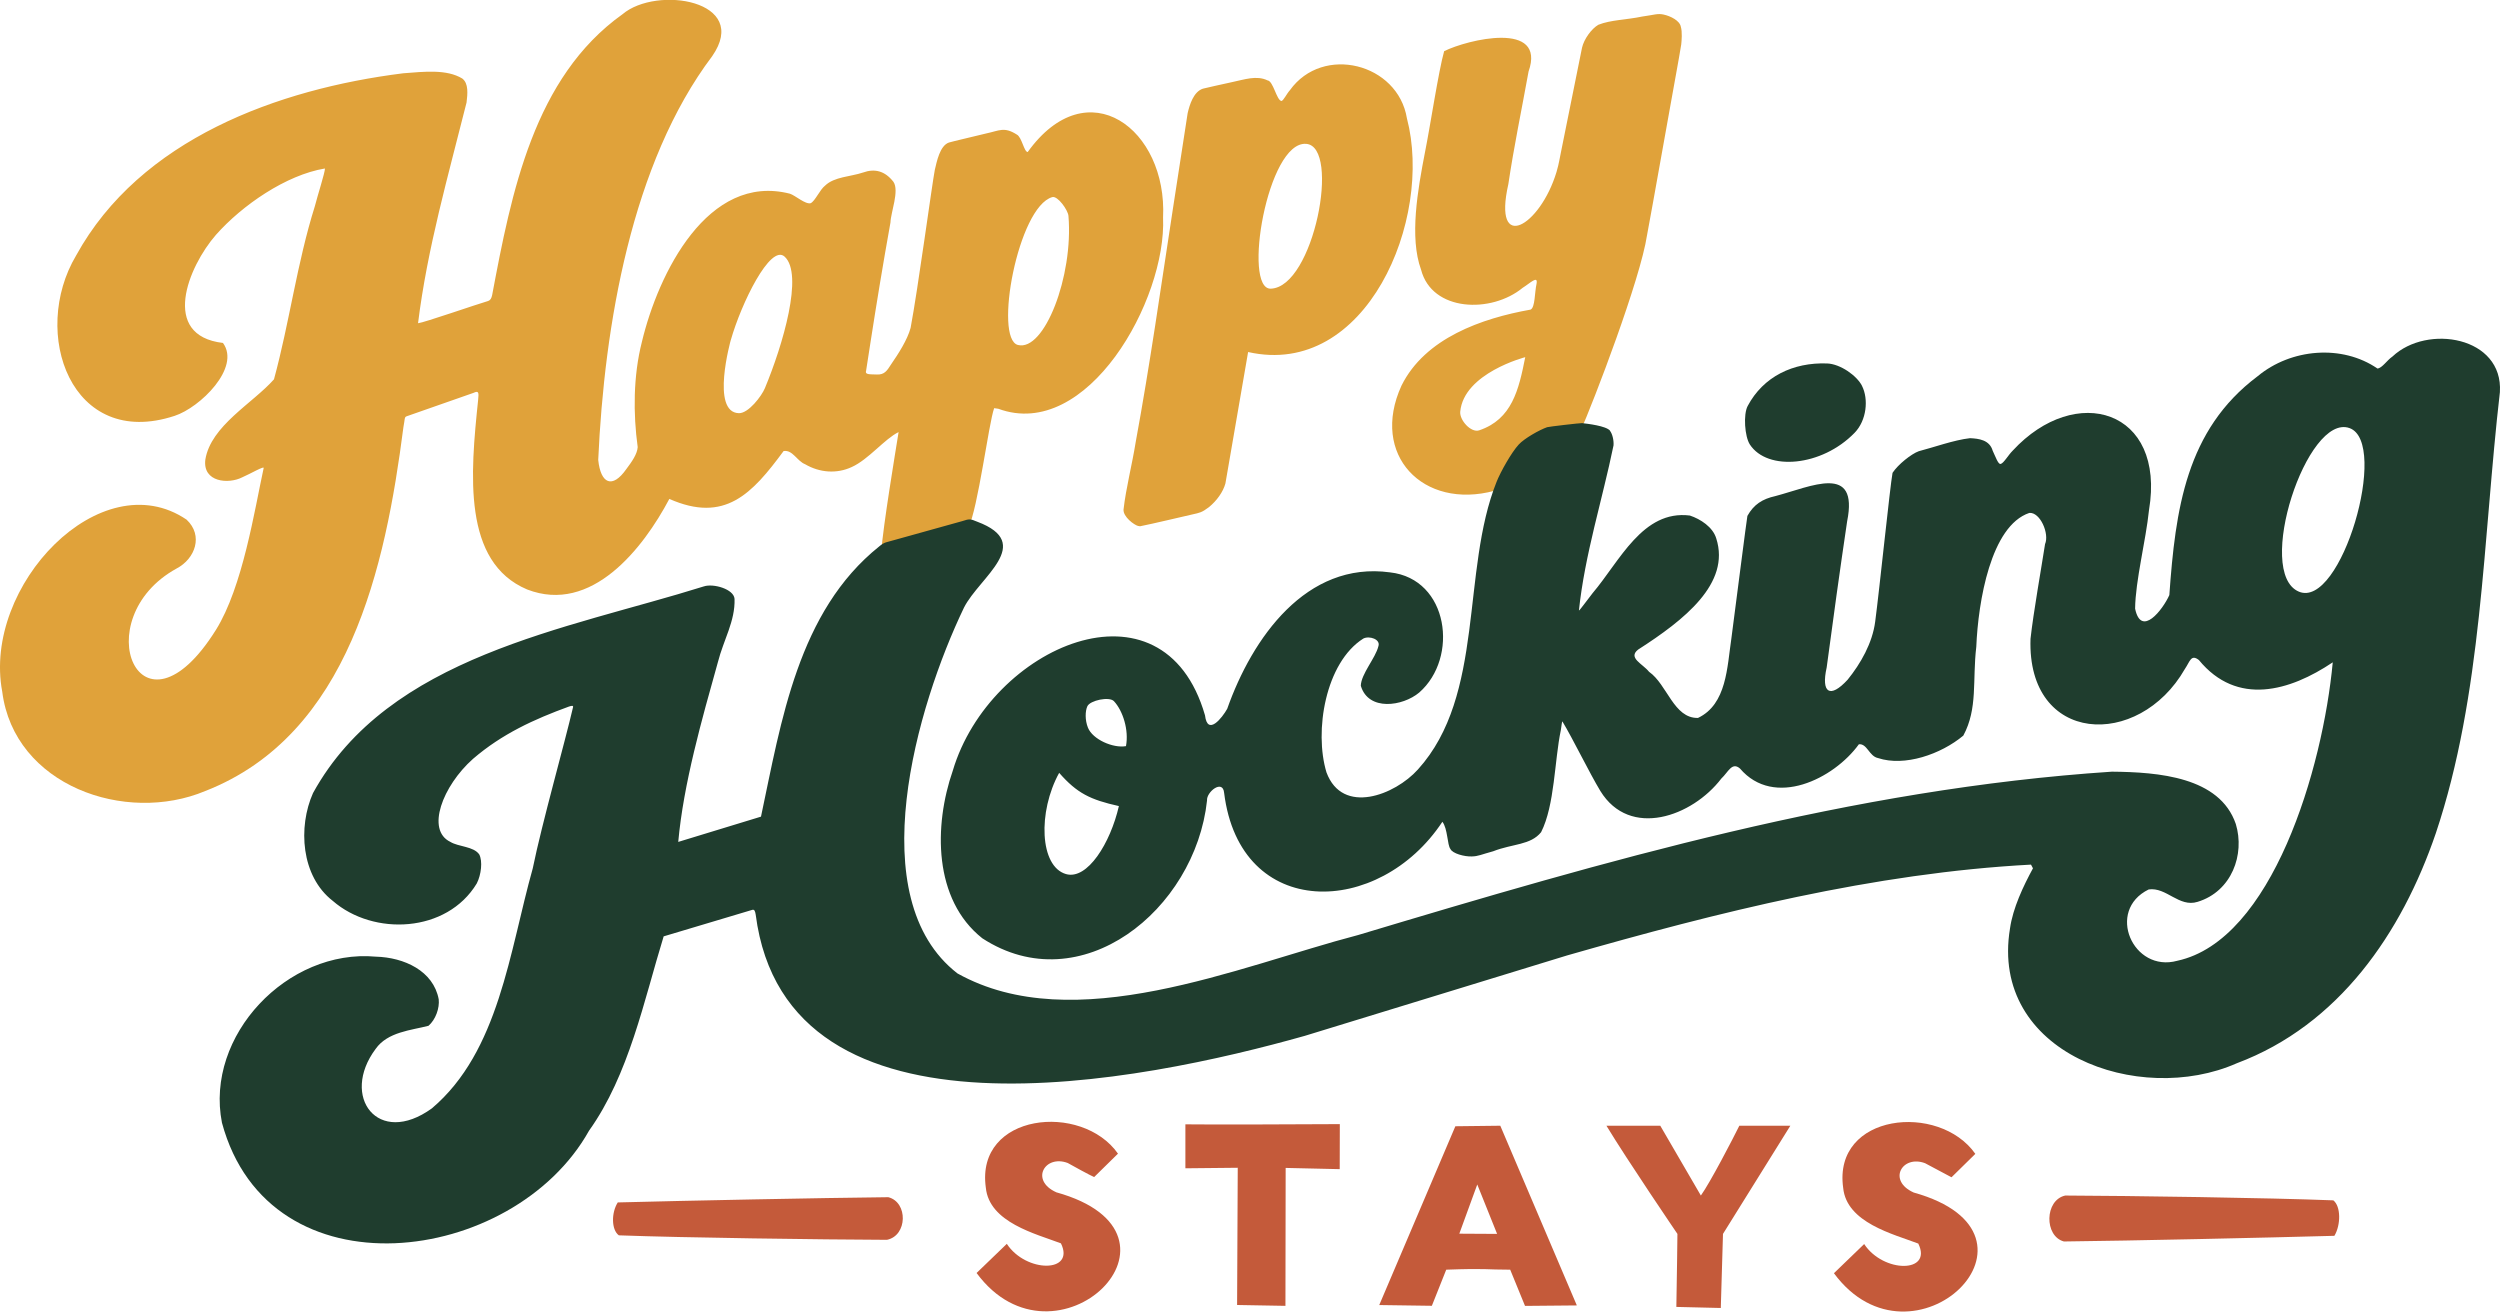
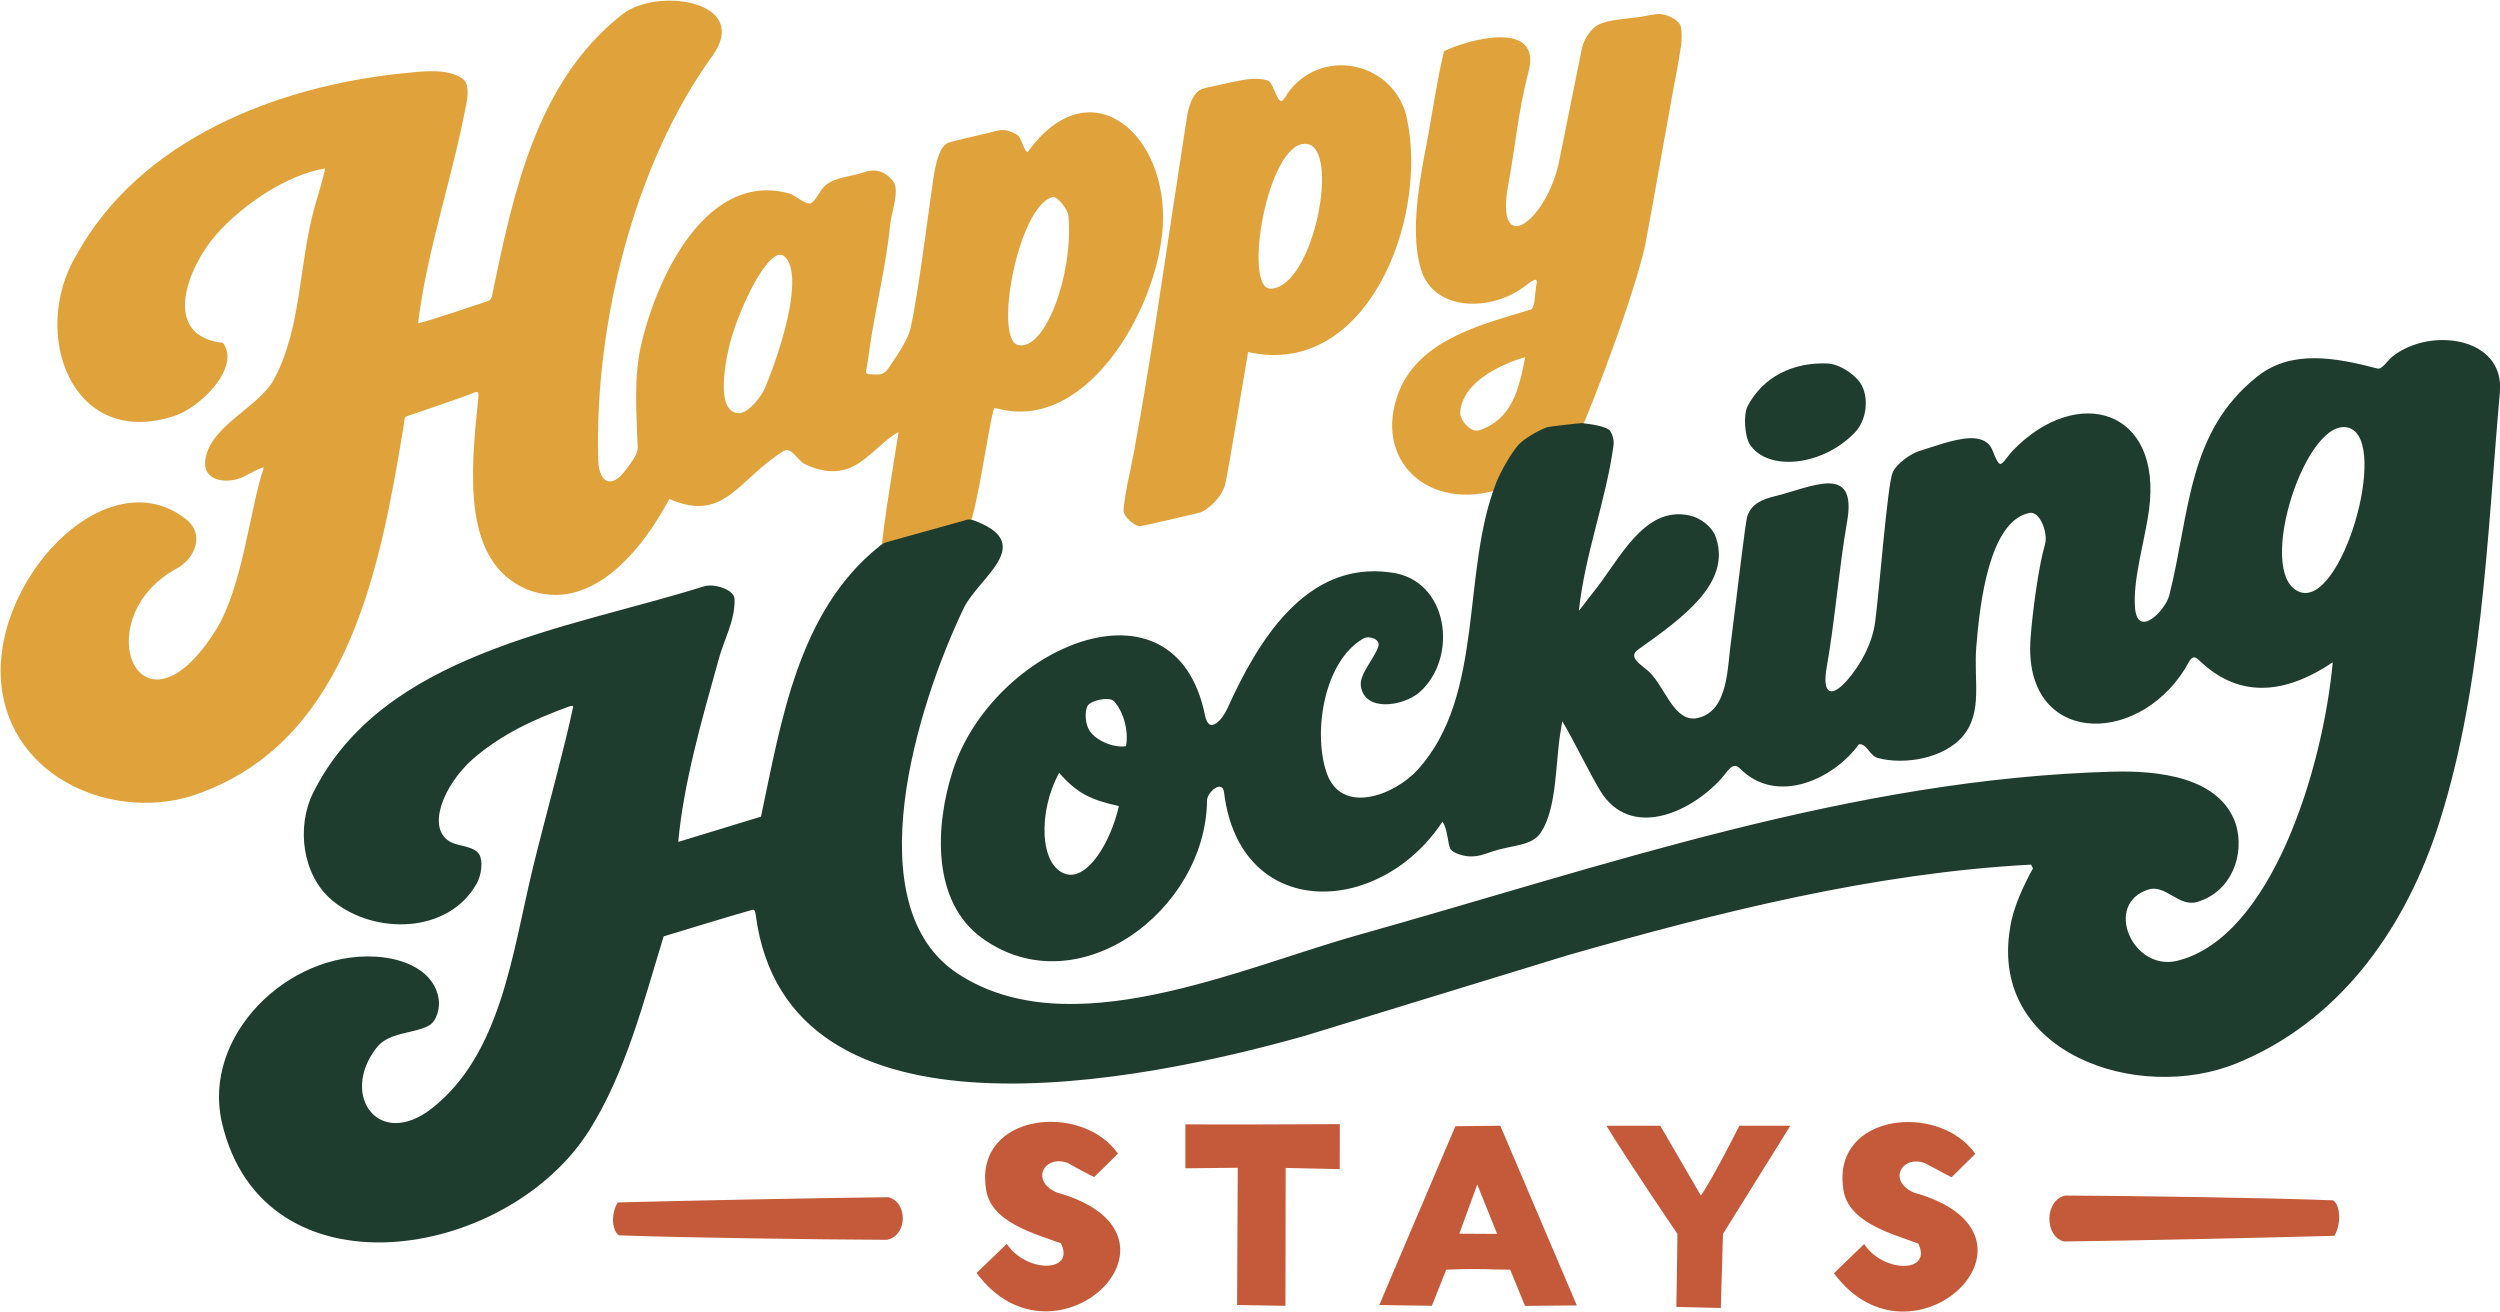
<svg xmlns="http://www.w3.org/2000/svg" id="Layer_2" data-name="Layer 2" viewBox="0 0 468.01 245.54">
  <defs>
    <style>
      .cls-1 {
        fill: #1f3d2e;
      }

      .cls-2 {
        fill: #c45a3a;
      }

      .cls-3 {
        fill: #e0a23a;
      }
    </style>
  </defs>
  <g id="Layer_1-2" data-name="Layer 1">
    <g>
      <line class="cls-1" x1="181.62" y1="97.12" x2="165.29" y2="101.67" />
-       <path class="cls-3" d="M164.96,103.37c.41-5.23,2.6-18.34,3.26-22.48-2.62,1.27-5.62,5.12-8.77,6.54-2.82,1.32-6.04,1.05-8.72-.52-1.55-.61-2.34-2.75-4.04-2.47-5.91,8.02-11,13.54-21.39,8.96-4.9,9.27-14.56,21.63-26.62,16.95-12.13-5.12-10.62-21.6-9.17-35.5.15-1.41.1-1.76-.88-1.3-2.82.99-11.49,4.01-12.53,4.39-.43.15-.29.59-.58,2.03-3.37,26.18-10.16,57.59-37.09,68.11-14.96,6.28-35.79-1.03-38.01-18.59-3.76-19.87,18.5-43.07,34.51-32.21,3.18,2.98,1.61,7.32-1.86,9.14-17.18,9.44-6.82,34.14,7.35,11.5,5.01-8.01,7.24-22.48,8.93-30.26.28-.59-2.63,1.12-3.99,1.69-2.55,1.32-7.45.95-6.92-3.31,1.03-6.35,8.88-10.54,12.85-15.03,2.89-10.6,4.32-21.81,7.65-32.4.54-2.13,1.9-6.29,1.89-7.07-7.25,1.2-15.48,6.86-20.41,12.43-5.2,5.96-10.46,18.85,1.32,20.23,3.38,4.62-4.29,12.1-9.05,13.65-19.38,6.38-27.06-15.53-18.44-30.02,11.99-21.8,37.79-31.17,61.22-34.11,3.99-.31,8.15-.79,11.07.98,1.21.92.99,2.9.8,4.49-3.43,13.68-7.36,27.35-9.08,41.32,1.06-.09,11.02-3.56,13.14-4.17.41-.16.59-.47.73-1.09,3.62-19.22,7.81-40.75,24.41-52.59,6.38-5.41,24.03-2.59,16.79,7.85-15.09,20-20.2,50.41-21.34,75.59.46,4.44,2.62,5.47,5.25,1.73,1.03-1.38,2.05-2.8,2.14-4.13-.86-6.24-.84-13.31.78-19.68,3.06-12.84,12.36-31.68,27.71-27.76,1.01.32,2.9,2.05,3.9,1.78.87-.46,1.69-2.52,2.7-3.3,1.71-1.66,4.78-1.66,7.08-2.44,2.22-.8,4.12-.29,5.7,1.73,1.15,1.67-.5,5.74-.55,7.61-1.45,8.08-2.56,14.87-3.75,22.51-.34,2.22-.67,4.34-.81,5.24-.26.76.58.67,2.02.72,1.38.06,1.89-.68,2.65-1.89,1.38-2,3.06-4.61,3.66-6.84,1.35-7.12,4.05-27.16,4.53-29.58.37-1.54.94-4.54,2.65-5.12.89-.26,4.31-1.04,6.98-1.7,2.45-.51,3.33-1.31,5.72.21.94.47,1.35,3.26,2.04,3.27,11.21-15.59,26.17-4.26,25.34,12.27.67,15.42-14.21,41.94-30.85,35.79-.19-.03-.58-.08-.77-.11-1.02,2.81-3.03,18.79-4.83,22.38M200.02,40.42c-.09-1.09-2.02-3.81-3.03-3.52-6.43,1.84-10.98,26.51-6.43,27.68,4.94,1.27,10.4-12.87,9.46-24.15ZM136.81,63.64s-3.82,13.59,1.52,13.71c1.78.04,4.25-3.2,4.86-4.68,3.35-8.03,7.3-21.39,3.68-24.64-2.67-2.39-8.12,8.8-10.05,15.6M279.79,91.87c-13.39,3.62-23.35-6.71-17.43-19.67,4.42-8.93,15.06-12.61,24.17-14.24.86-.38.75-3.22,1.12-4.85.3-1.64-1.2-.1-2.6.77-5.88,4.84-16.98,4.49-19.02-3.39-2.21-6.04-.63-14.95.75-22.08.93-4.59,2.52-15.11,3.57-18.83,4.3-2.15,19.18-5.8,15.8,3.82-1.36,7.52-2.73,13.99-3.78,21.06-2.97,13.09,5.94,7.96,9.02-2.28.53-1.86.5-2.2.84-3.76,1.06-5.27,3.52-17.45,3.93-19.48.37-1.63,1.77-3.55,3.05-4.3,2.33-.93,5.25-.92,8.2-1.54,2.26-.31,2.88-.62,4-.38,1.31.28,3.06,1.14,3.25,2.3.29.93.15,2.61.07,3.32-.59,3.61-1.13,6.32-1.9,10.71-1.55,8.51-3.01,16.99-4.5,24.98-1.25,8.28-9.95,31.04-12.54,36.86M285.54,66.86s-11.52,2.98-12.18,10.22c-.14,1.58,2.02,3.99,3.55,3.48,6.14-2.07,7.41-7.57,8.62-13.69ZM213.08,98.47c-.75-.18-2.85-1.72-2.75-3.09.46-4.04,1.62-8.48,2.27-12.58,2.7-14.67,4.72-29.05,6.99-43.83,1.11-7.19,2.56-16.66,2.74-17.77.37-1.6,1.11-4.03,2.86-4.6.85-.23,3.25-.73,5.51-1.24,2.19-.45,4.53-1.31,6.59-.31,1.07.11,1.68,3.7,2.6,3.86.39-.08.94-1.3,1.59-2.03,6.17-8.59,20.21-5.03,21.9,5.27,4.98,18.95-7.63,48.75-29.73,43.75-.96,5.55-3.87,22.53-4.25,24.62-.45,1.59-1.59,3.19-3.08,4.42-1.36,1.03-1.78,1.06-3.05,1.35-2.33.52-7.35,1.74-9.85,2.23l-.34-.06ZM244.52,26.93c-7.27-.55-11.94,27.28-6.63,27.11,8.05-.25,13.14-26.62,6.63-27.11Z" />
-       <path class="cls-1" d="M348.58,72.24c-.96-1.91-4.06-4.11-6.54-4.2-6.35-.23-11.94,2.44-14.87,7.97-.84,1.58-.56,5.7.41,7.2,3.29,5.03,13.46,4.15,19.61-2.19,2.27-2.34,2.63-6.3,1.39-8.77Z" />
-       <path class="cls-1" d="M301.38,80.63c.44.54.75,1.72.68,2.74-2.08,10.15-5.38,20.43-6.48,30.92.23-.1,1.28-1.63,2.57-3.26,5.06-5.95,9.35-15.62,18.2-14.52,1.99.66,4.3,2.15,4.94,4.29,2.7,8.43-6,15.27-14.62,20.8-1.99,1.56.85,2.66,2.04,4.16,3.41,2.38,4.61,8.75,9.16,8.64,5.39-2.55,5.45-9.54,6.25-14.88,1.04-7.93,2.79-21.73,3-22.94,1.2-2.15,2.81-3.17,5.23-3.71,6.73-1.77,15.64-6.21,13.44,4.73-1.29,8.68-2.7,18.85-3.83,27.36-1.07,4.76.62,5.88,3.92,2.29,2.45-3.02,4.64-6.87,5.16-10.85.81-6.13,2.78-25.32,3.25-27.88,1.03-1.57,3.52-3.55,4.91-4.05,2.68-.69,6.66-2.12,9.59-2.44,1.64.07,3.67.32,4.25,2.35.52,1.08,1.03,2.61,1.49,2.47.56-.11,1.42-1.66,2.26-2.49,11.78-12.76,28.68-7.73,25.51,11.14-.59,5.72-2.54,13.18-2.6,18.44,1.13,5.46,5.19.19,6.41-2.54,1.14-16,3.1-30.9,16.52-40.96,6.27-5.22,15.83-5.99,22.44-1.45.88-.08,1.78-1.55,2.8-2.24,6.51-6.14,20.77-3.74,20.12,6.66-3.2,27.68-3.27,56.53-12,82.59-6.39,18.71-18.18,35.89-37.24,43.04-18.33,8.13-46.33-1.91-42.47-25.23.54-3.82,2.49-7.93,4.3-11.26-.09-.17-.27-.52-.37-.69-29.37,1.56-58.59,8.91-86.84,17-14.08,4.33-35.06,10.74-49.09,15.05-30.19,8.52-96.97,22.5-102.81-22.68-.11-.7-.25-.99-.61-.91-2.23.67-14.4,4.3-16.62,4.97-3.68,11.95-6.48,25.9-13.97,36.38-14.16,25.34-59.86,31.34-68.72-1.49-3.21-16.33,12.3-32.59,28.8-31.09,5.31.14,10.79,2.66,11.78,7.99.18,1.65-.58,3.8-1.91,4.95-3.25.85-7.66,1.14-9.9,4.33-6.66,8.91.44,18.43,10.53,11.13,12.59-10.67,14.51-29.35,18.88-44.91,1.74-8.53,5.99-23.47,7.55-30.21.05-.29-.19-.29-.77-.1-6.5,2.37-12.52,5.11-17.96,9.79-5.71,5.08-8.83,13.33-4.25,15.54,1.55.95,4.33.82,5.41,2.34.67,1.25.38,3.82-.46,5.45-5.6,9.28-19.33,9.88-26.95,3.26-5.97-4.62-6.53-13.85-3.7-20.19,14.14-25.68,47.45-30.62,73.18-38.69,1.78-.58,5.61.51,5.73,2.35.14,4.14-2.08,7.73-3.11,11.81-3.02,10.8-6.45,22.78-7.43,33.68,2.15-.66,13.34-4.08,15.49-4.73,3.79-17.81,6.91-38.43,22.16-50.61.99-.83,1.26-.71,2.93-1.21,3.32-.93,9.76-2.72,12.57-3.5,1.3-.41,1.47-.48,2.83.11,10.84,4.07.4,10.37-2.48,16.06-8.91,18.54-19.35,54.46-1.23,68.5,21.86,12.19,52.49-1.3,75.01-7.19,46.41-13.93,92.35-27.35,141.1-30.58,8.71.08,20.18.97,23.2,9.79,1.74,5.71-.77,12.64-7.16,14.58-3.47,1.09-5.85-2.81-9.15-2.32-8.06,3.94-2.95,15.64,5.36,13.35,17.72-3.83,27.25-35.92,29.1-55.87-8.03,5.4-17.92,8.27-25.06-.43-1.48-1.15-1.66.26-2.62,1.67-8.66,15.13-29.57,14.16-28.9-5.64.54-4.92,2.05-13.37,2.72-17.73.85-1.94-.91-6.02-2.94-5.84-7.22,2.42-9.58,16.59-9.93,25.06-.75,6.28.32,11.53-2.43,16.63-4.2,3.5-11,5.85-15.97,4.2-1.65-.33-2.04-2.75-3.58-2.58-4.69,6.49-15.87,12.02-22.26,4.54-1.5-1.3-2.19.67-3.49,1.88-5.45,7.13-17.13,11.31-22.65,2.32-2.05-3.39-5.12-9.73-7.1-13.01-.09,0-.14.62-.3,1.65-1.19,5.63-1.13,14.04-3.69,19.08-1.98,2.45-5.33,2.14-8.97,3.57-2.24.61-2.8.95-4.01.97-1.35.06-3.62-.55-3.99-1.39-.61-.75-.5-3.82-1.51-5.1-11.82,17.9-37.88,18.62-40.86-5.42-.24-2.61-3.34-.17-3.2,1.44-2.21,20.5-23.66,37.77-42.07,25.79-9.16-7.25-9.1-21.06-5.52-31.39,6.92-23.23,39.4-37.46,47.21-10.35.48,3.95,3.22.47,4.16-1.22,4.66-13.21,14.78-27.69,30.48-25.54,11.01,1.22,12.91,15.99,5.46,22.5-3.09,2.59-9.51,3.53-10.93-1.27.05-2.22,2.75-5.17,3.29-7.4.46-1.29-1.68-2.02-2.82-1.44-7.11,4.5-9.23,17.35-6.9,25.05,3,8.08,12.82,4.25,17.12-.54,12.62-13.95,8.04-37.16,14.73-53.86.75-1.88,2.77-5.48,4.14-6.97,1.06-1.15,3.86-2.74,5.33-3.25.3-.1,6.21-.79,6.53-.76.96.11,4.52.51,5.25,1.43ZM439.84,80.14c-7.97-2.86-17.8,27.11-9.48,30.62,7.91,3.33,16.99-27.93,9.48-30.62ZM210.79,139.67c.56-3.03-.58-6.6-2.25-8.4-.86-.93-4.47-.16-4.98.94-.42.91-.46,2.61.11,4.02.88,2.19,4.7,3.88,7.12,3.45ZM209.46,150.9c-5.35-1.19-7.82-2.39-11.18-6.22-4.02,7.31-3.66,17.53,1.28,18.95,4.01,1.15,8.32-5.82,9.9-12.73Z" />
+       <path class="cls-3" d="M 164.96,103.37 C 165.37,98.14 167.56,85.03 168.22,80.89 C 165.6,82.16 162.6,86.01 159.45,87.43 C 156.63,88.75 153.524,88.268 150.73,86.91 C 149.232,86.182 148.159,83.54 146.69,84.44 C 138.194,89.643 135.69,97.98 125.3,93.4 C 120.4,102.67 110.74,115.03 98.68,110.35 C 86.55,105.23 88.06,88.75 89.51,74.85 C 89.66,73.44 89.632,73.14 88.63,73.55 C 85.864,74.681 77.14,77.56 76.1,77.94 C 75.67,78.09 75.759,78.521 75.52,79.97 C 71.227,106.015 65.36,137.56 38.43,148.08 C 23.47,154.36 3.177,146.974 0.42,129.49 C -2.73,109.514 19.82,85.199 34.93,97.28 C 38.334,100.002 36.54,104.6 33.07,106.42 C 15.89,115.86 26.25,140.56 40.42,117.92 C 45.43,109.91 46.781,95.196 49.35,87.66 C 49.561,87.042 46.696,88.726 45.36,89.35 C 42.759,90.566 37.831,90.289 38.44,86.04 C 39.352,79.672 48.442,76.284 51.29,71.01 C 56.51,61.342 55.91,49.29 58.94,38.61 C 59.54,36.496 60.84,32.32 60.83,31.54 C 53.58,32.74 45.35,38.4 40.42,43.97 C 35.22,49.93 29.96,62.82 41.74,64.2 C 45.12,68.82 37.45,76.3 32.69,77.85 C 13.31,84.23 5.63,62.32 14.25,47.83 C 26.24,26.03 51.977,16.105 75.47,13.72 C 79.452,13.316 83.717,12.779 86.54,14.7 C 87.797,15.555 87.63,17.615 87.34,19.19 C 84.783,33.06 79.98,46.54 78.26,60.51 C 79.32,60.42 89.31,57.047 91.4,56.34 C 91.817,56.199 92.001,55.872 92.13,55.25 C 96.095,36.098 100.45,15.184 116.54,2.66 C 123.141,-2.478 140.778,0.217 133.33,10.51 C 118.643,30.808 111.259,60.905 111.99,86.1 C 112.119,90.562 114.61,91.57 117.24,87.83 C 118.27,86.45 119.426,85.032 119.38,83.7 C 119.161,77.405 118.54,70.39 120.16,64.02 C 123.22,51.18 132.637,31.906 147.87,36.26 C 148.889,36.551 150.806,38.419 151.77,38.04 C 152.686,37.68 153.506,35.576 154.47,34.74 C 156.271,33.179 159.25,33.08 161.55,32.3 C 163.77,31.5 165.732,31.963 167.25,34.03 C 168.45,35.664 166.891,39.779 166.7,41.64 C 165.863,49.806 164.14,56.51 162.95,64.15 C 162.61,66.37 162.358,68.506 162.14,69.39 C 161.948,70.17 162.72,70.06 164.16,70.11 C 165.54,70.17 166.024,69.413 166.81,68.22 C 168.147,66.191 169.955,63.631 170.47,61.38 C 172.088,54.316 174.472,34.21 175,31.8 C 175.339,30.253 175.928,27.223 177.65,26.68 C 178.534,26.401 181.948,25.59 184.63,24.98 C 187.07,24.425 187.885,23.795 190.35,25.19 C 191.265,25.708 191.7,28.45 192.39,28.46 C 203.6,12.87 217.786,24.179 217.73,40.73 C 217.678,56.164 204.045,81 186.88,76.52 C 186.694,76.471 186.3,76.44 186.11,76.41 C 185.09,79.22 183.08,95.2 181.28,98.79M 200.02,40.42 C 199.93,39.33 198.0,36.61 196.99,36.9 C 190.56,38.74 186.01,63.41 190.56,64.58 C 195.5,65.85 200.96,51.71 200.02,40.43 L 200.02,40.42ZM 136.81,63.64 C 136.81,63.64 132.99,77.23 138.33,77.35 C 140.11,77.39 142.58,74.15 143.19,72.67 C 146.54,64.64 150.49,51.28 146.87,48.03 C 144.2,45.64 138.75,56.83 136.82,63.63M 279.79,91.87 C 266.4,95.49 256.44,85.16 262.36,72.2 C 266.78,63.27 277.679,60.664 286.53,57.96 C 287.429,57.685 287.315,54.747 287.65,53.11 C 287.985,51.477 286.389,52.919 285.05,53.88 C 278.862,58.32 268.451,58.261 266.03,50.49 C 264.117,44.35 265.4,35.54 266.78,28.41 C 267.71,23.82 269.3,13.3 270.35,9.58 C 274.65,7.43 288.756,3.542 286.15,13.4 C 284.197,20.788 283.687,27.435 282.37,34.46 C 279.897,47.653 288.31,42.42 291.39,32.18 C 291.92,30.32 291.89,29.98 292.23,28.42 C 293.29,23.15 295.75,10.97 296.16,8.94 C 296.53,7.31 297.877,5.292 299.21,4.64 C 301.464,3.538 304.44,3.615 307.41,3.1 C 309.658,2.71 310.29,2.48 311.41,2.72 C 312.72,3 314.389,3.876 314.66,5.02 C 314.884,5.968 314.828,7.632 314.73,8.34 C 314.23,11.964 313.6,14.66 312.83,19.05 C 311.28,27.56 309.82,36.04 308.33,44.03 C 307.08,52.31 298.38,75.07 295.79,80.89M 285.54,66.86 C 285.54,66.86 274.02,69.84 273.36,77.08 C 273.22,78.66 275.38,81.07 276.91,80.56 C 283.05,78.49 284.32,72.99 285.53,66.87 L 285.54,66.86ZM 213.08,98.47 C 212.33,98.29 210.202,96.748 210.33,95.38 C 210.708,91.332 211.95,86.9 212.6,82.8 C 215.3,68.13 217.32,53.75 219.59,38.97 C 220.7,31.78 222.113,22.303 222.33,21.2 C 222.647,19.589 223.426,17.126 225.19,16.6 C 226.034,16.349 228.44,15.87 230.7,15.36 C 232.89,14.91 235.088,14.423 237.29,15.05 C 238.325,15.344 238.956,18.924 239.89,18.91 C 240.288,18.904 240.869,17.643 241.48,16.88 C 248.091,8.624 261.206,11.941 263.38,22.15 C 267.461,41.314 255.75,70.9 233.65,65.9 C 232.69,71.45 229.88,88.451 229.4,90.52 C 229.027,92.13 227.835,93.741 226.32,94.94 C 224.982,95.998 224.54,96 223.27,96.29 C 220.94,96.81 215.92,98.03 213.42,98.52 L 213.08,98.46 L 213.08,98.47ZM 244.52,26.93 C 237.25,26.38 232.58,54.21 237.89,54.04 C 245.94,53.79 251.03,27.42 244.52,26.93Z" />
+       <path class="cls-1" d="M 348.58,72.24 C 347.62,70.33 344.52,68.13 342.04,68.04 C 335.69,67.81 330.1,70.48 327.17,76.01 C 326.33,77.59 326.61,81.71 327.58,83.21 C 330.87,88.24 341.04,87.36 347.19,81.02 C 349.46,78.68 349.82,74.72 348.58,72.25 L 348.58,72.24Z" />
+       <path class="cls-1" d="M 301.38,80.63 C 301.82,81.17 302.198,82.357 302.06,83.37 C 300.662,93.636 296.68,103.8 295.58,114.29 C 295.81,114.19 296.831,112.637 298.15,111.03 C 303.104,104.992 307.651,94.547 316.35,96.51 C 318.395,96.972 320.65,98.66 321.29,100.8 C 323.99,109.23 315.019,115.669 306.67,121.6 C 304.609,123.064 307.315,124.448 308.71,125.76 C 311.739,128.609 313.442,135.451 317.87,134.4 C 323.672,133.023 323.32,124.86 324.12,119.52 C 325.16,111.59 326.71,97.738 327.12,96.58 C 327.942,94.259 329.941,93.455 332.35,92.87 C 339.112,91.227 347.711,86.608 345.79,97.6 C 344.279,106.244 343.468,116.509 341.96,124.96 C 341.103,129.763 342.692,130.94 345.88,127.25 C 348.422,124.307 350.52,120.38 351.04,116.4 C 351.85,110.27 353.322,90.936 354.29,88.52 C 354.988,86.777 357.788,84.905 359.2,84.47 C 361.845,83.656 365.844,82.127 368.79,82.03 C 370.431,81.976 372.289,82.407 373.04,84.38 C 373.466,85.5 374.063,86.966 374.53,86.85 C 375.084,86.712 375.969,85.209 376.79,84.36 C 388.86,71.874 404.868,76.539 402.3,95.5 C 401.528,101.198 399.194,108.704 399.7,113.94 C 400.236,119.49 405.383,114.3 406.11,111.4 C 410.012,95.841 409.471,80.839 422.63,70.44 C 429.031,65.382 437.312,66.963 445.07,68.99 C 445.925,69.213 446.909,67.52 447.87,66.75 C 454.854,61.155 468.914,63.031 467.99,73.41 C 465.52,101.165 464.72,129.94 455.99,156.0 C 449.6,174.71 437.592,191.335 418.75,199.04 C 400.19,206.63 372.42,197.13 376.28,173.81 C 376.82,169.99 378.77,165.88 380.58,162.55 C 380.49,162.38 380.31,162.03 380.21,161.86 C 350.84,163.42 321.62,170.77 293.37,178.86 C 279.29,183.19 258.31,189.6 244.28,193.91 C 214.09,202.43 147.31,216.41 141.47,171.23 C 141.36,170.53 141.217,170.227 140.86,170.32 C 138.607,170.908 126.46,174.62 124.24,175.29 C 120.56,187.24 117.167,200.791 110.27,211.67 C 94.727,236.186 49.264,243.298 41.55,210.18 C 37.775,193.971 53.81,178.121 70.35,179.09 C 75.653,179.401 81.34,181.717 82.13,187.08 C 82.372,188.722 81.776,191.211 80.22,192.03 C 77.247,193.594 72.56,193.17 70.32,196.36 C 63.66,205.27 71.047,215.172 80.85,207.49 C 93.84,197.311 95.927,178.288 99.73,162.58 C 101.778,154.119 105.912,139.152 107.28,132.37 C 107.338,132.082 107.09,132.08 106.51,132.27 C 100.01,134.64 93.99,137.38 88.55,142.06 C 82.84,147.14 79.837,155.163 84.3,157.6 C 85.896,158.471 88.728,158.355 89.71,159.94 C 90.457,161.145 90.144,163.789 89.25,165.39 C 83.964,174.853 70.105,175.051 62.3,168.65 C 56.463,163.863 55.508,154.676 58.6,148.46 C 71.656,122.212 106.05,117.84 131.78,109.77 C 133.56,109.19 137.39,110.28 137.51,112.12 C 137.65,116.26 135.43,119.85 134.4,123.93 C 131.38,134.73 127.95,146.71 126.97,157.61 C 129.12,156.95 140.31,153.53 142.46,152.88 C 146.25,135.07 149.37,114.45 164.62,102.27 C 165.61,101.44 165.88,101.56 167.55,101.06 C 170.87,100.13 177.31,98.34 180.12,97.56 C 181.42,97.15 181.576,97.114 182.95,97.67 C 193.685,102.01 183.35,108.04 180.47,113.73 C 171.56,132.27 160.116,169.592 179.24,182.23 C 200.122,196.029 231.839,181.332 254.25,175.04 C 300.902,161.942 346.513,145.852 395.35,144.46 C 404.057,144.212 415.53,145.43 418.55,154.25 C 420.29,159.96 417.78,166.89 411.39,168.83 C 407.92,169.92 405.426,165.521 402.24,166.51 C 393.672,169.17 399.229,181.916 407.6,179.86 C 425.206,175.535 434.85,143.94 436.7,123.99 C 428.67,129.39 419.704,131.412 411.64,123.56 C 410.297,122.252 409.924,123.784 409.02,125.23 C 399.777,140.011 378.703,139.351 380.12,119.59 C 380.474,114.653 381.609,106.096 382.84,101.86 C 383.431,99.826 381.895,95.603 379.9,96.02 C 372.446,97.577 370.648,112.63 369.97,121.08 C 369.464,127.384 371.207,133.224 367.54,137.71 C 364.08,141.943 356.632,143.251 351.57,141.91 C 349.943,141.479 349.53,139.16 347.99,139.33 C 343.3,145.82 332.662,150.851 325.73,143.87 C 324.331,142.461 323.434,144.435 322.24,145.75 C 316.209,152.396 305.11,157.06 299.59,148.07 C 297.54,144.68 294.47,138.34 292.49,135.06 C 292.4,135.06 292.378,135.685 292.19,136.71 C 291.153,142.37 291.573,151.046 288.5,155.79 C 286.787,158.434 283.242,158.129 279.53,159.36 C 277.326,160.091 276.73,160.31 275.52,160.33 C 274.17,160.39 272.009,159.723 271.53,158.94 C 271.026,158.115 271.03,155.12 270.02,153.84 C 258.2,171.74 232.14,172.46 229.16,148.42 C 228.92,145.81 225.977,148.244 225.96,149.86 C 225.747,170.478 201.726,188.47 183.89,175.65 C 174.404,168.832 175.019,154.666 178.37,144.26 C 185.8,121.188 219.955,106.264 225.58,133.91 C 226.373,137.809 228.946,134.453 229.74,132.69 C 235.495,119.919 244.52,105 260.22,107.15 C 271.23,108.37 273.13,123.14 265.68,129.65 C 262.59,132.24 255.412,133.342 254.75,128.38 C 254.457,126.179 257.384,123.179 258.04,120.98 C 258.432,119.668 256.332,118.907 255.22,119.54 C 247.907,123.702 245.754,136.965 248.32,144.59 C 251.069,152.759 261.14,148.84 265.44,144.05 C 278.06,130.1 273.48,106.89 280.17,90.19 C 280.92,88.31 282.94,84.71 284.31,83.22 C 285.37,82.07 288.17,80.48 289.64,79.97 C 289.94,79.87 295.85,79.18 296.17,79.21 C 297.13,79.32 300.69,79.72 301.42,80.64 L 301.38,80.63ZM 439.84,80.14 C 431.87,77.28 422.04,107.25 430.36,110.76 C 438.27,114.09 447.35,82.83 439.84,80.14ZM 210.79,139.67 C 211.35,136.64 210.21,133.07 208.54,131.27 C 207.68,130.34 204.07,131.11 203.56,132.21 C 203.14,133.12 203.1,134.82 203.67,136.23 C 204.55,138.42 208.37,140.11 210.79,139.68 L 210.79,139.67ZM 209.46,150.9 C 204.11,149.71 201.64,148.51 198.28,144.68 C 194.26,151.99 194.62,162.21 199.56,163.63 C 203.57,164.78 207.88,157.81 209.46,150.9Z" />
      <path class="cls-2" d="M282.72,237.69c-4.62,0-4.31-.28-11.98,0l-2.69,6.76-9.85-.14,14.25-33.47,8.41-.1,14.33,33.64-9.7.09-2.77-6.77ZM280.26,230.98l-3.71-9.24-3.36,9.21,7.07.04ZM197.74,223.2c-4.97-2.24-2.13-7.1,2.15-5.48,4.2,2.34,4.94,2.63,4.94,2.63l4.46-4.38c-6.76-9.66-26.7-7.61-24.74,6.36.63,6.53,9.38,8.65,14.06,10.43,2.73,5.56-6.54,5.56-10.13.09l-5.66,5.46c14.73,19.98,43.06-7.27,14.91-15.11ZM325.61,210.74c-1.21,2.46-5.44,10.61-7.2,13.07l-7.6-13.07h-10.08c3.94,6.51,13.29,20.25,13.29,20.25,0,0-.1,8.99-.2,13.67l8.32.2.41-13.87,12.61-20.25h-9.55ZM240.68,218.64l10.12.23.02-8.43c-7.41.03-22.99.12-28.91.04v8.23s9.8-.1,9.8-.1l-.12,25.69,9.05.16.04-25.82ZM436.81,224.71c-12.11-.48-37.92-.85-50.19-.9-3.87.85-3.96,7.6-.25,8.6,12.47-.14,38.09-.71,50.64-1.06,1.22-2.06,1.22-5.52-.2-6.64Z" />
      <path class="cls-2" d="M358.24,223.24c-4.97-2.24-2.13-7.1,2.15-5.48,0,0,4.94,2.63,4.94,2.63l4.46-4.38c-6.76-9.66-26.7-7.61-24.74,6.36.63,6.53,9.38,8.65,14.06,10.43,2.73,5.56-6.54,5.56-10.13.09l-5.66,5.46c14.73,19.98,43.06-7.27,14.91-15.11Z" />
      <path class="cls-2" d="M115.85,231.26c12.11.45,37.92.79,50.19.84,3.87-.79,3.96-7.05.25-7.98-12.47.13-38.09.65-50.64.98-1.22,1.91-1.22,5.12.2,6.16Z" />
    </g>
  </g>
</svg>
